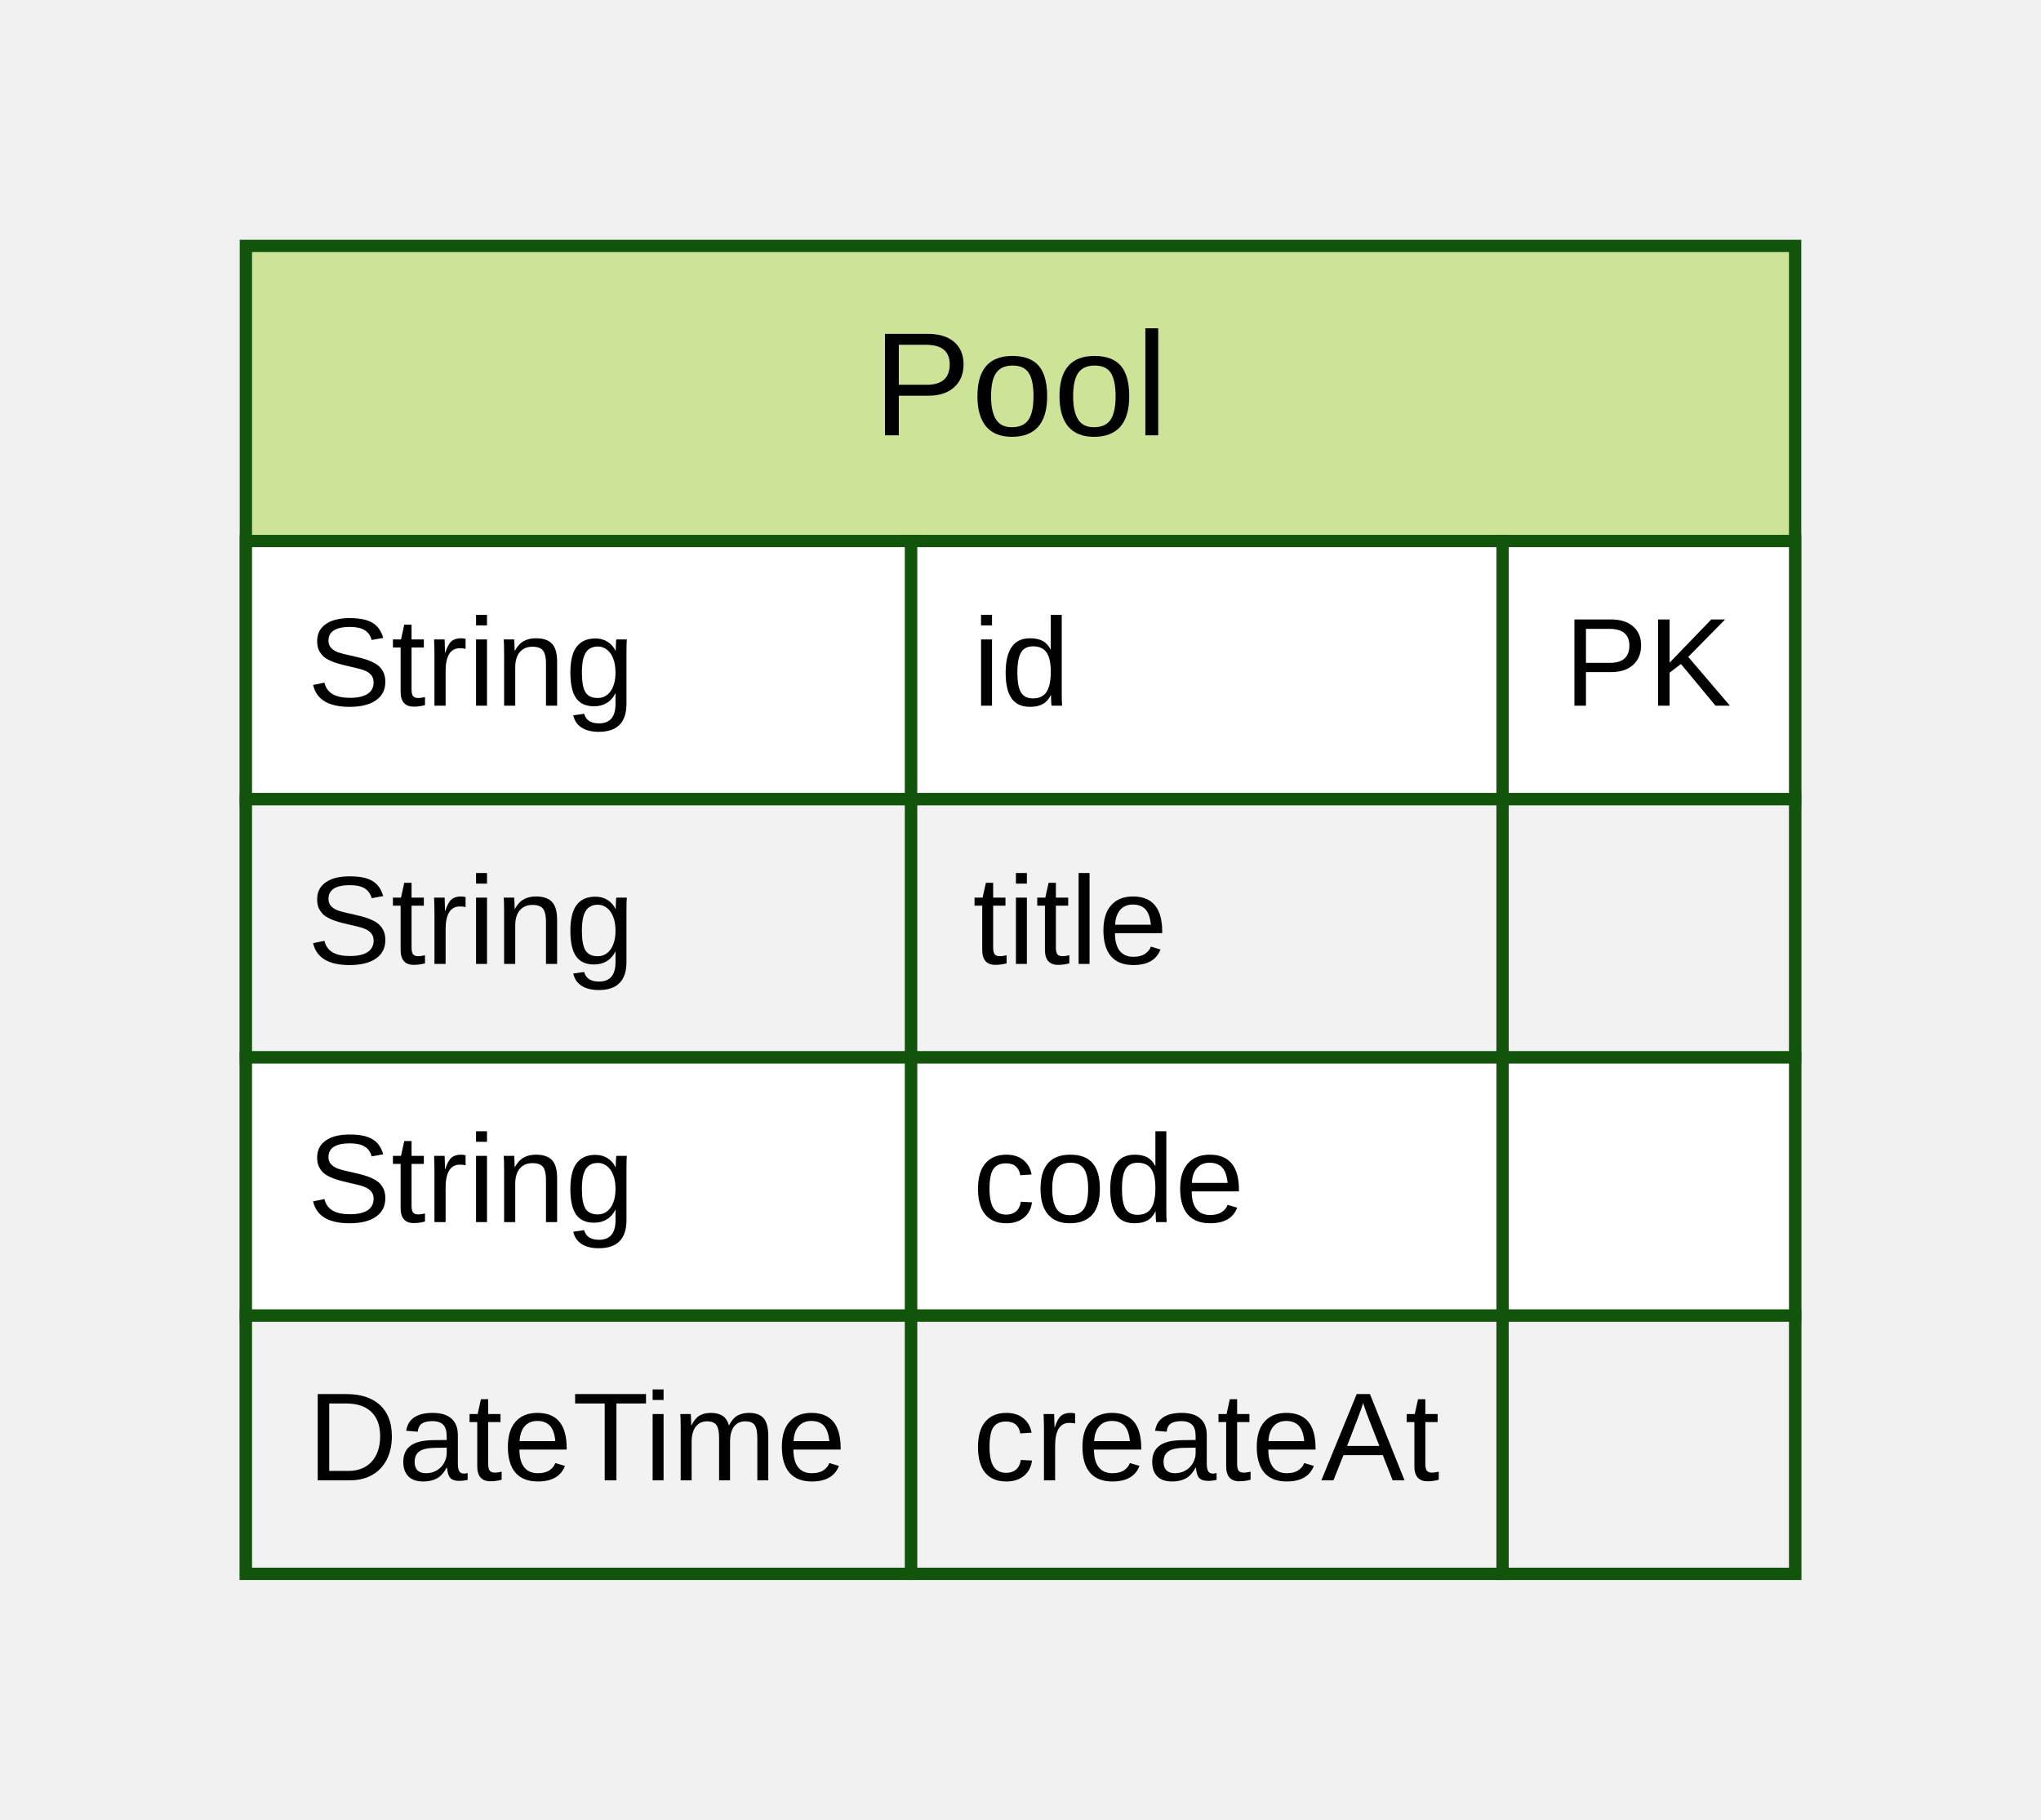
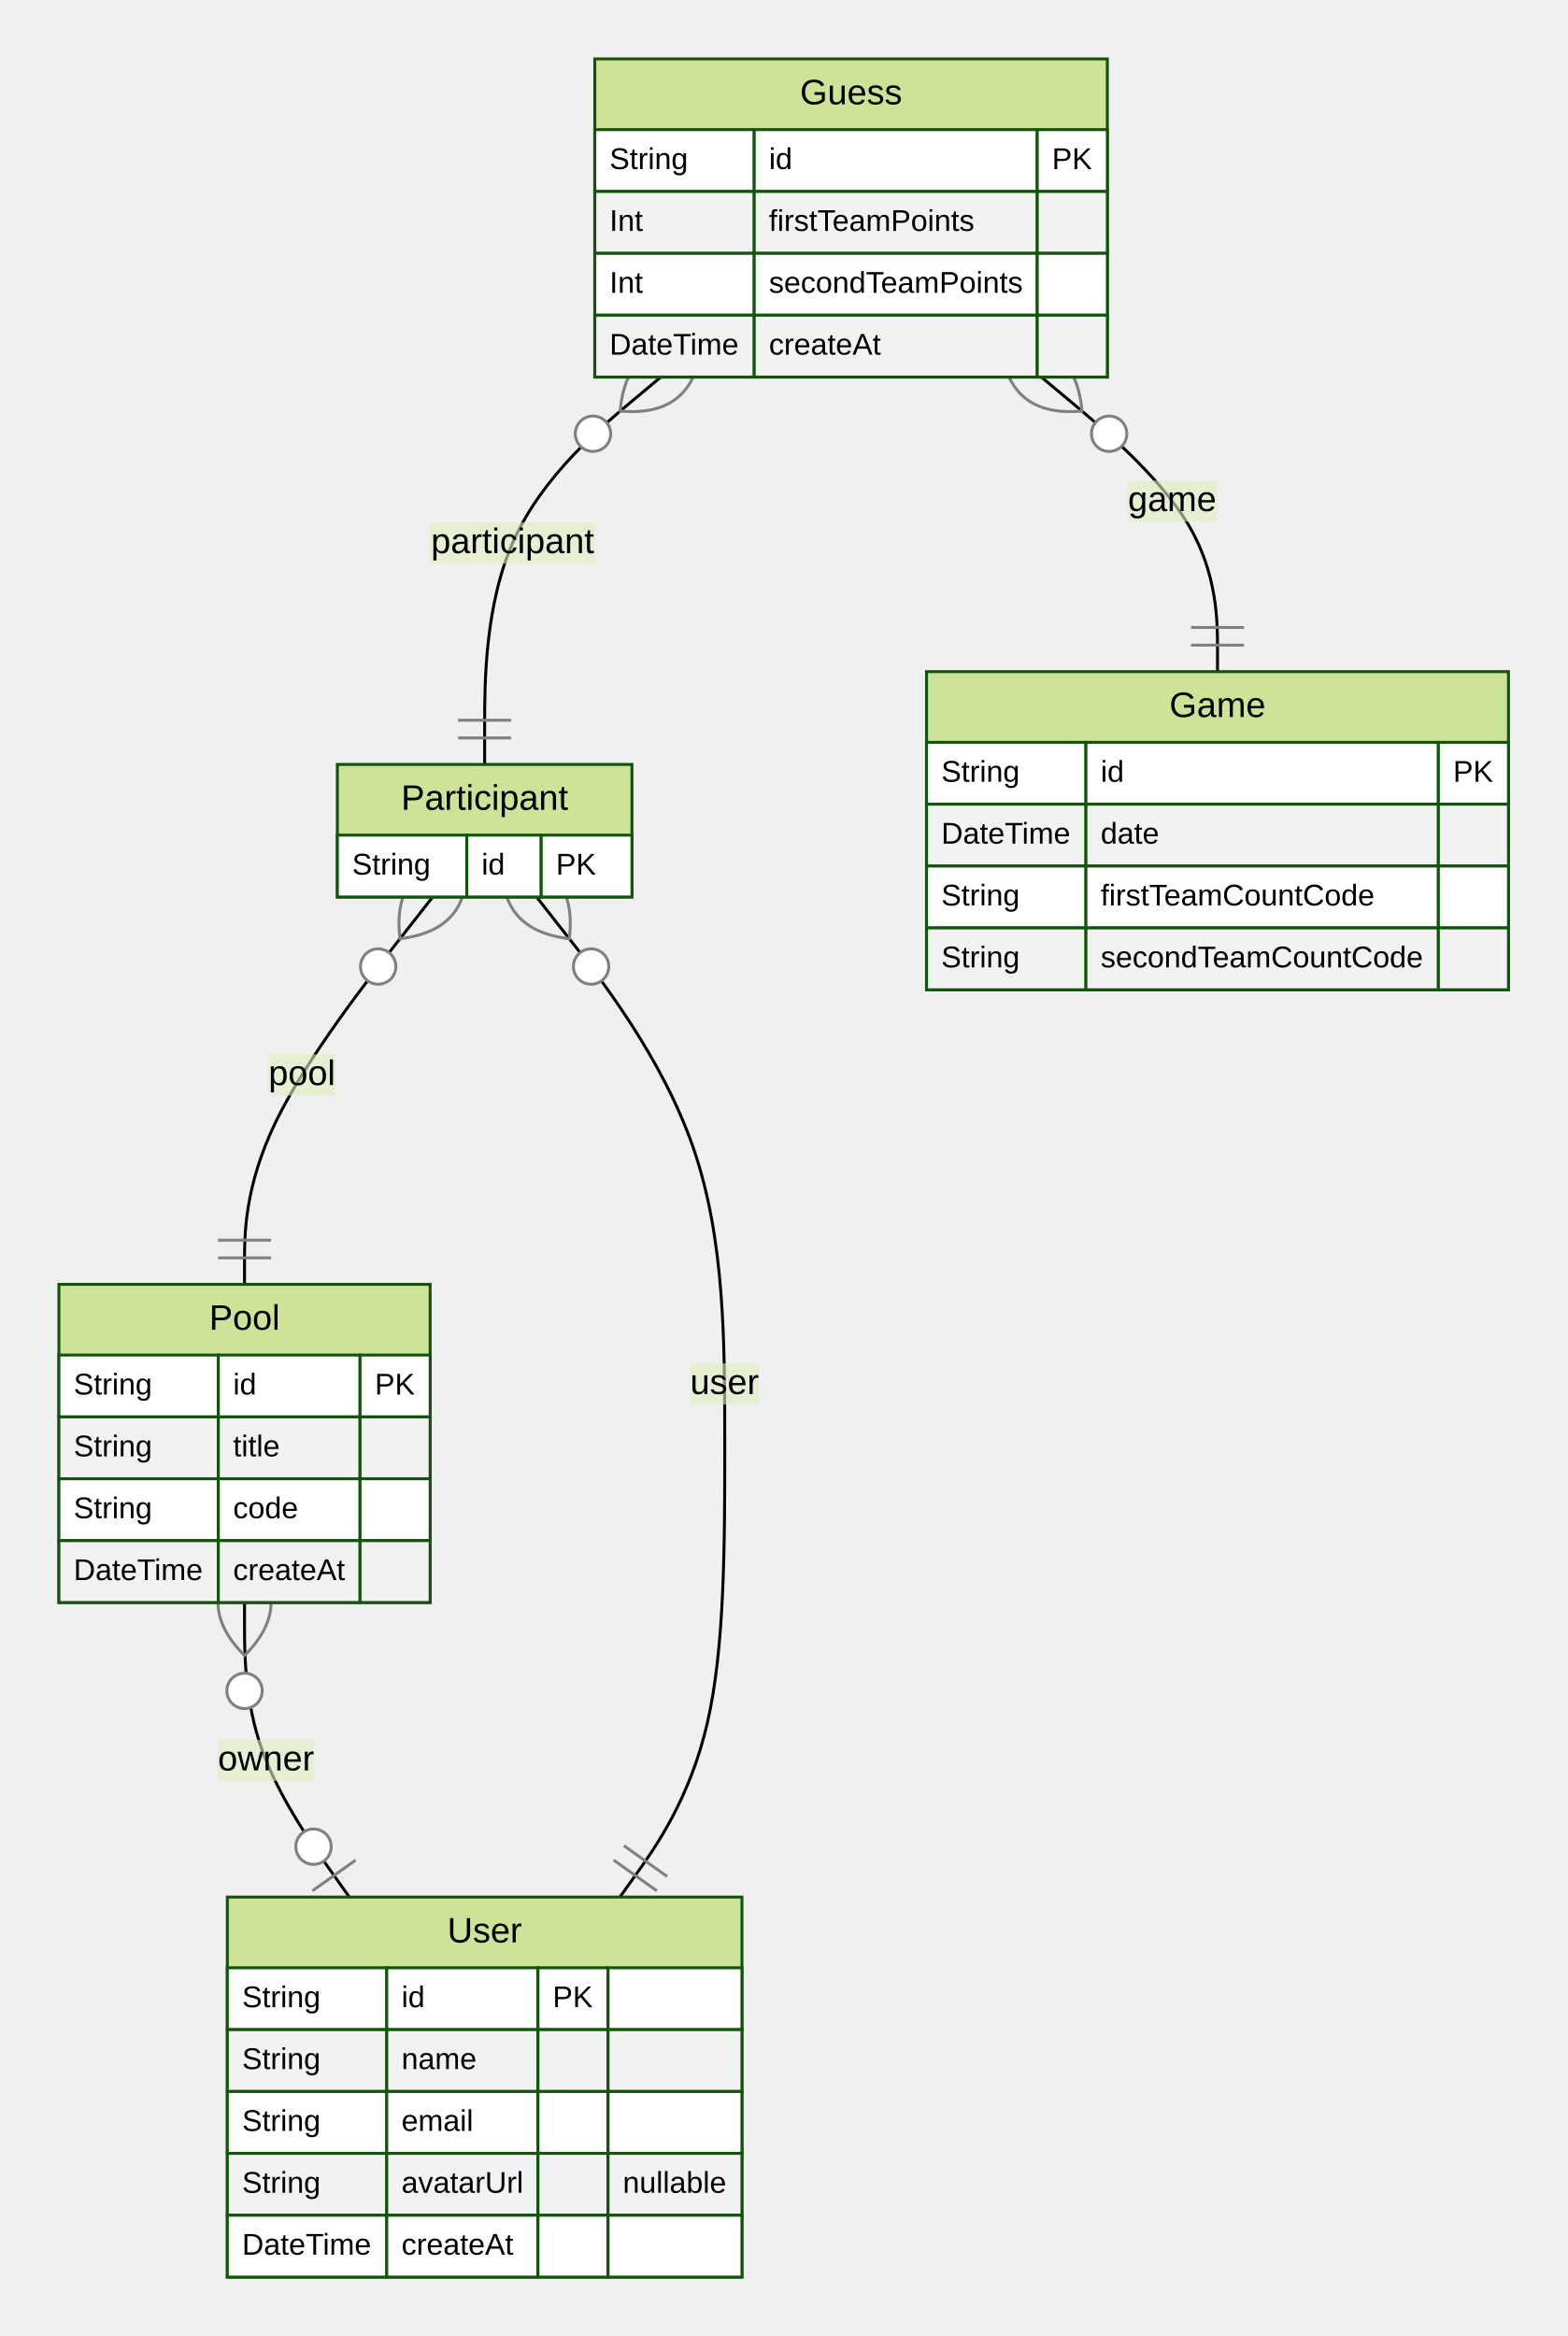
- <svg xmlns="http://www.w3.org/2000/svg" aria-labelledby="chart-title-mermaid-0 chart-desc-mermaid-0" role="img" viewBox="0 0 166.017 148" style="max-width: 166.017px; background-color: white;" width="100%" id="mermaid-0">
+ <svg xmlns="http://www.w3.org/2000/svg" aria-labelledby="chart-title-mermaid-0 chart-desc-mermaid-0" role="img" viewBox="0 0 532.056 793" style="max-width: 532.056px; background-color: white;" width="100%" id="mermaid-0">
  <style>#mermaid-0 {font-family:"trebuchet ms",verdana,arial,sans-serif;font-size:16px;fill:#000000;}#mermaid-0 .error-icon{fill:#552222;}#mermaid-0 .error-text{fill:#552222;stroke:#552222;}#mermaid-0 .edge-thickness-normal{stroke-width:2px;}#mermaid-0 .edge-thickness-thick{stroke-width:3.5px;}#mermaid-0 .edge-pattern-solid{stroke-dasharray:0;}#mermaid-0 .edge-pattern-dashed{stroke-dasharray:3;}#mermaid-0 .edge-pattern-dotted{stroke-dasharray:2;}#mermaid-0 .marker{fill:#000000;stroke:#000000;}#mermaid-0 .marker.cross{stroke:#000000;}#mermaid-0 svg{font-family:"trebuchet ms",verdana,arial,sans-serif;font-size:16px;}#mermaid-0 .entityBox{fill:#cde498;stroke:#13540c;}#mermaid-0 .attributeBoxOdd{fill:#ffffff;stroke:#13540c;}#mermaid-0 .attributeBoxEven{fill:#f2f2f2;stroke:#13540c;}#mermaid-0 .relationshipLabelBox{fill:hsl(78.158, 58.462%, 84.51%);opacity:0.7;background-color:hsl(78.158, 58.462%, 84.51%);}#mermaid-0 .relationshipLabelBox rect{opacity:0.5;}#mermaid-0 .relationshipLine{stroke:#000000;}#mermaid-0 :root{--mermaid-font-family:"trebuchet ms",verdana,arial,sans-serif;}</style>
  <g />
  <defs>
    <marker orient="auto" markerHeight="18" markerWidth="18" refY="9" refX="0" id="ONLY_ONE_START">
      <path d="M9,0 L9,18 M15,0 L15,18" fill="none" stroke="gray" />
    </marker>
  </defs>
  <defs>
    <marker orient="auto" markerHeight="18" markerWidth="18" refY="9" refX="18" id="ONLY_ONE_END">
      <path d="M3,0 L3,18 M9,0 L9,18" fill="none" stroke="gray" />
    </marker>
  </defs>
  <defs>
    <marker orient="auto" markerHeight="18" markerWidth="30" refY="9" refX="0" id="ZERO_OR_ONE_START">
      <circle r="6" cy="9" cx="21" fill="white" stroke="gray" />
      <path d="M9,0 L9,18" fill="none" stroke="gray" />
    </marker>
  </defs>
  <defs>
    <marker orient="auto" markerHeight="18" markerWidth="30" refY="9" refX="30" id="ZERO_OR_ONE_END">
      <circle r="6" cy="9" cx="9" fill="white" stroke="gray" />
      <path d="M21,0 L21,18" fill="none" stroke="gray" />
    </marker>
  </defs>
  <defs>
    <marker orient="auto" markerHeight="36" markerWidth="45" refY="18" refX="18" id="ONE_OR_MORE_START">
      <path d="M0,18 Q 18,0 36,18 Q 18,36 0,18 M42,9 L42,27" fill="none" stroke="gray" />
    </marker>
  </defs>
  <defs>
    <marker orient="auto" markerHeight="36" markerWidth="45" refY="18" refX="27" id="ONE_OR_MORE_END">
      <path d="M3,9 L3,27 M9,18 Q27,0 45,18 Q27,36 9,18" fill="none" stroke="gray" />
    </marker>
  </defs>
  <defs>
    <marker orient="auto" markerHeight="36" markerWidth="57" refY="18" refX="18" id="ZERO_OR_MORE_START">
      <circle r="6" cy="18" cx="48" fill="white" stroke="gray" />
      <path d="M0,18 Q18,0 36,18 Q18,36 0,18" fill="none" stroke="gray" />
    </marker>
  </defs>
  <defs>
    <marker orient="auto" markerHeight="36" markerWidth="57" refY="18" refX="39" id="ZERO_OR_MORE_END">
      <circle r="6" cy="18" cx="9" fill="white" stroke="gray" />
      <path d="M21,18 Q39,0 57,18 Q39,36 21,18" fill="none" stroke="gray" />
    </marker>
  </defs>
-   <g transform="translate(20,20 )" id="Pool">
+   <path marker-start="url(#ZERO_OR_MORE_START)" marker-end="url(#ZERO_OR_ONE_END)" fill="none" stroke="gray" d="M83.009,544L83.009,552.333C83.009,560.667,83.009,577.333,88.94,594C94.872,610.667,106.736,627.333,112.668,635.667L118.6,644" class="er relationshipLine" />
+   <path marker-start="url(#ZERO_OR_MORE_START)" marker-end="url(#ONLY_ONE_END)" fill="none" stroke="gray" d="M182.146,304.5L192.791,318.083C203.436,331.667,224.727,358.833,235.372,389.75C246.017,420.667,246.017,455.333,246.017,490C246.017,524.667,246.017,559.333,240.085,585C234.153,610.667,222.29,627.333,216.358,635.667L210.426,644" class="er relationshipLine" />
+   <path marker-start="url(#ZERO_OR_MORE_START)" marker-end="url(#ONLY_ONE_END)" fill="none" stroke="gray" d="M146.88,304.5L136.235,318.083C125.589,331.667,104.299,358.833,93.654,380.75C83.009,402.667,83.009,419.333,83.009,427.667L83.009,436" class="er relationshipLine" />
+   <path marker-start="url(#ZERO_OR_MORE_START)" marker-end="url(#ONLY_ONE_END)" fill="none" stroke="gray" d="M353.483,128L363.45,136.333C373.417,144.667,393.351,161.333,403.317,178C413.284,194.667,413.284,211.333,413.284,219.667L413.284,228" class="er relationshipLine" />
+   <path marker-start="url(#ZERO_OR_MORE_START)" marker-end="url(#ONLY_ONE_END)" fill="none" stroke="gray" d="M224.314,128L214.347,136.333C204.38,144.667,184.446,161.333,174.48,183.25C164.513,205.167,164.513,232.333,164.513,245.917L164.513,259.5" class="er relationshipLine" />
+   <g transform="translate(20,436 )" id="Pool">
    <rect height="108" width="126.017" y="0" x="0" stroke="gray" fill-opacity="100%" fill="honeydew" class="er entityBox" />
    <text transform="translate(63.00859,12)" style="font-family: &quot;trebuchet ms&quot;, verdana, arial, sans-serif;; font-size: 12px" text-anchor="middle" dominant-baseline="middle" y="0" x="0" id="entity-Pool" class="er entityLabel">Pool</text>
    <rect height="21" width="54.113" y="24" x="0" stroke="gray" fill-opacity="100%" fill="honeydew" class="er attributeBoxOdd" />
    <text transform="translate(5,34.5)" style="font-family: &quot;trebuchet ms&quot;, verdana, arial, sans-serif;; font-size: 10.2px" text-anchor="left" dominant-baseline="middle" y="0" x="0" id="entity-Pool-attr-1-type" class="er entityLabel">String</text>
    <rect height="21" width="48.109" y="24" x="54.113" stroke="gray" fill-opacity="100%" fill="honeydew" class="er attributeBoxOdd" />
    <text transform="translate(59.11313,34.5)" style="font-family: &quot;trebuchet ms&quot;, verdana, arial, sans-serif;; font-size: 10.2px" text-anchor="left" dominant-baseline="middle" y="0" x="0" id="entity-Pool-attr-1-name" class="er entityLabel">id</text>
    <rect height="21" width="23.795" y="24" x="102.222" stroke="gray" fill-opacity="100%" fill="honeydew" class="er attributeBoxOdd" />
    <text transform="translate(107.2222,34.5)" style="font-family: &quot;trebuchet ms&quot;, verdana, arial, sans-serif;; font-size: 10.2px" text-anchor="left" dominant-baseline="middle" y="0" x="0" id="entity-Pool-attr-1-key" class="er entityLabel">PK</text>
    <rect height="21" width="54.113" y="45" x="0" stroke="gray" fill-opacity="100%" fill="honeydew" class="er attributeBoxEven" />
    <text transform="translate(5,55.5)" style="font-family: &quot;trebuchet ms&quot;, verdana, arial, sans-serif;; font-size: 10.2px" text-anchor="left" dominant-baseline="middle" y="0" x="0" id="entity-Pool-attr-2-type" class="er entityLabel">String</text>
    <rect height="21" width="48.109" y="45" x="54.113" stroke="gray" fill-opacity="100%" fill="honeydew" class="er attributeBoxEven" />
    <text transform="translate(59.11313,55.5)" style="font-family: &quot;trebuchet ms&quot;, verdana, arial, sans-serif;; font-size: 10.2px" text-anchor="left" dominant-baseline="middle" y="0" x="0" id="entity-Pool-attr-2-name" class="er entityLabel">title</text>
    <rect height="21" width="23.795" y="45" x="102.222" stroke="gray" fill-opacity="100%" fill="honeydew" class="er attributeBoxEven" />
    <text transform="translate(107.2222,55.5)" style="font-family: &quot;trebuchet ms&quot;, verdana, arial, sans-serif;; font-size: 10.2px" text-anchor="left" dominant-baseline="middle" y="0" x="0" id="entity-Pool-attr-2-key" class="er entityLabel" />
    <rect height="21" width="54.113" y="66" x="0" stroke="gray" fill-opacity="100%" fill="honeydew" class="er attributeBoxOdd" />
    <text transform="translate(5,76.5)" style="font-family: &quot;trebuchet ms&quot;, verdana, arial, sans-serif;; font-size: 10.2px" text-anchor="left" dominant-baseline="middle" y="0" x="0" id="entity-Pool-attr-3-type" class="er entityLabel">String</text>
    <rect height="21" width="48.109" y="66" x="54.113" stroke="gray" fill-opacity="100%" fill="honeydew" class="er attributeBoxOdd" />
    <text transform="translate(59.11313,76.5)" style="font-family: &quot;trebuchet ms&quot;, verdana, arial, sans-serif;; font-size: 10.2px" text-anchor="left" dominant-baseline="middle" y="0" x="0" id="entity-Pool-attr-3-name" class="er entityLabel">code</text>
    <rect height="21" width="23.795" y="66" x="102.222" stroke="gray" fill-opacity="100%" fill="honeydew" class="er attributeBoxOdd" />
    <text transform="translate(107.2222,76.5)" style="font-family: &quot;trebuchet ms&quot;, verdana, arial, sans-serif;; font-size: 10.2px" text-anchor="left" dominant-baseline="middle" y="0" x="0" id="entity-Pool-attr-3-key" class="er entityLabel" />
    <rect height="21" width="54.113" y="87" x="0" stroke="gray" fill-opacity="100%" fill="honeydew" class="er attributeBoxEven" />
    <text transform="translate(5,97.5)" style="font-family: &quot;trebuchet ms&quot;, verdana, arial, sans-serif;; font-size: 10.2px" text-anchor="left" dominant-baseline="middle" y="0" x="0" id="entity-Pool-attr-4-type" class="er entityLabel">DateTime</text>
    <rect height="21" width="48.109" y="87" x="54.113" stroke="gray" fill-opacity="100%" fill="honeydew" class="er attributeBoxEven" />
    <text transform="translate(59.11313,97.5)" style="font-family: &quot;trebuchet ms&quot;, verdana, arial, sans-serif;; font-size: 10.2px" text-anchor="left" dominant-baseline="middle" y="0" x="0" id="entity-Pool-attr-4-name" class="er entityLabel">createAt</text>
    <rect height="21" width="23.795" y="87" x="102.222" stroke="gray" fill-opacity="100%" fill="honeydew" class="er attributeBoxEven" />
    <text transform="translate(107.2222,97.5)" style="font-family: &quot;trebuchet ms&quot;, verdana, arial, sans-serif;; font-size: 10.2px" text-anchor="left" dominant-baseline="middle" y="0" x="0" id="entity-Pool-attr-4-key" class="er entityLabel" />
  </g>
+   <g transform="translate(114.5129,259.5 )" id="Participant">
+     <rect height="45" width="100" y="0" x="0" stroke="gray" fill-opacity="100%" fill="honeydew" class="er entityBox" />
+     <text transform="translate(50,12)" style="font-family: &quot;trebuchet ms&quot;, verdana, arial, sans-serif;; font-size: 12px" text-anchor="middle" dominant-baseline="middle" y="0" x="0" id="entity-Participant" class="er entityLabel">Participant</text>
+     <rect height="21" width="43.945" y="24" x="0" stroke="gray" fill-opacity="100%" fill="honeydew" class="er attributeBoxOdd" />
+     <text transform="translate(5,34.5)" style="font-family: &quot;trebuchet ms&quot;, verdana, arial, sans-serif;; font-size: 10.2px" text-anchor="left" dominant-baseline="middle" y="0" x="0" id="entity-Participant-attr-1-type" class="er entityLabel">String</text>
+     <rect height="21" width="25.262" y="24" x="43.945" stroke="gray" fill-opacity="100%" fill="honeydew" class="er attributeBoxOdd" />
+     <text transform="translate(48.94526,34.5)" style="font-family: &quot;trebuchet ms&quot;, verdana, arial, sans-serif;; font-size: 10.2px" text-anchor="left" dominant-baseline="middle" y="0" x="0" id="entity-Participant-attr-1-name" class="er entityLabel">id</text>
+     <rect height="21" width="30.793" y="24" x="69.207" stroke="gray" fill-opacity="100%" fill="honeydew" class="er attributeBoxOdd" />
+     <text transform="translate(74.20681,34.5)" style="font-family: &quot;trebuchet ms&quot;, verdana, arial, sans-serif;; font-size: 10.2px" text-anchor="left" dominant-baseline="middle" y="0" x="0" id="entity-Participant-attr-1-key" class="er entityLabel">PK</text>
+   </g>
+   <g transform="translate(77.16816,644 )" id="User">
+     <rect height="129" width="174.689" y="0" x="0" stroke="gray" fill-opacity="100%" fill="honeydew" class="er entityBox" />
+     <text transform="translate(87.34473,12)" style="font-family: &quot;trebuchet ms&quot;, verdana, arial, sans-serif;; font-size: 12px" text-anchor="middle" dominant-baseline="middle" y="0" x="0" id="entity-User" class="er entityLabel">User</text>
+     <rect height="21" width="54.113" y="24" x="0" stroke="gray" fill-opacity="100%" fill="honeydew" class="er attributeBoxOdd" />
+     <text transform="translate(5,34.5)" style="font-family: &quot;trebuchet ms&quot;, verdana, arial, sans-serif;; font-size: 10.2px" text-anchor="left" dominant-baseline="middle" y="0" x="0" id="entity-User-attr-1-type" class="er entityLabel">String</text>
+     <rect height="21" width="51.328" y="24" x="54.113" stroke="gray" fill-opacity="100%" fill="honeydew" class="er attributeBoxOdd" />
+     <text transform="translate(59.11313,34.5)" style="font-family: &quot;trebuchet ms&quot;, verdana, arial, sans-serif;; font-size: 10.2px" text-anchor="left" dominant-baseline="middle" y="0" x="0" id="entity-User-attr-1-name" class="er entityLabel">id</text>
+     <rect height="21" width="23.795" y="24" x="105.441" stroke="gray" fill-opacity="100%" fill="honeydew" class="er attributeBoxOdd" />
+     <text transform="translate(110.4413,34.5)" style="font-family: &quot;trebuchet ms&quot;, verdana, arial, sans-serif;; font-size: 10.2px" text-anchor="left" dominant-baseline="middle" y="0" x="0" id="entity-User-attr-1-key" class="er entityLabel">PK</text>
+     <rect height="21" width="45.453" y="24" x="129.236" stroke="gray" fill-opacity="100%" fill="honeydew" class="er attributeBoxOdd" />
+     <text transform="translate(134.2362,34.5)" style="font-family: &quot;trebuchet ms&quot;, verdana, arial, sans-serif;; font-size: 10.2px" text-anchor="left" dominant-baseline="middle" y="0" x="0" id="entity-User-attr-1-comment" class="er entityLabel" />
+     <rect height="21" width="54.113" y="45" x="0" stroke="gray" fill-opacity="100%" fill="honeydew" class="er attributeBoxEven" />
+     <text transform="translate(5,55.5)" style="font-family: &quot;trebuchet ms&quot;, verdana, arial, sans-serif;; font-size: 10.2px" text-anchor="left" dominant-baseline="middle" y="0" x="0" id="entity-User-attr-2-type" class="er entityLabel">String</text>
+     <rect height="21" width="51.328" y="45" x="54.113" stroke="gray" fill-opacity="100%" fill="honeydew" class="er attributeBoxEven" />
+     <text transform="translate(59.11313,55.5)" style="font-family: &quot;trebuchet ms&quot;, verdana, arial, sans-serif;; font-size: 10.2px" text-anchor="left" dominant-baseline="middle" y="0" x="0" id="entity-User-attr-2-name" class="er entityLabel">name</text>
+     <rect height="21" width="23.795" y="45" x="105.441" stroke="gray" fill-opacity="100%" fill="honeydew" class="er attributeBoxEven" />
+     <text transform="translate(110.4413,55.5)" style="font-family: &quot;trebuchet ms&quot;, verdana, arial, sans-serif;; font-size: 10.2px" text-anchor="left" dominant-baseline="middle" y="0" x="0" id="entity-User-attr-2-key" class="er entityLabel" />
+     <rect height="21" width="45.453" y="45" x="129.236" stroke="gray" fill-opacity="100%" fill="honeydew" class="er attributeBoxEven" />
+     <text transform="translate(134.2362,55.5)" style="font-family: &quot;trebuchet ms&quot;, verdana, arial, sans-serif;; font-size: 10.2px" text-anchor="left" dominant-baseline="middle" y="0" x="0" id="entity-User-attr-2-comment" class="er entityLabel" />
+     <rect height="21" width="54.113" y="66" x="0" stroke="gray" fill-opacity="100%" fill="honeydew" class="er attributeBoxOdd" />
+     <text transform="translate(5,76.5)" style="font-family: &quot;trebuchet ms&quot;, verdana, arial, sans-serif;; font-size: 10.2px" text-anchor="left" dominant-baseline="middle" y="0" x="0" id="entity-User-attr-3-type" class="er entityLabel">String</text>
+     <rect height="21" width="51.328" y="66" x="54.113" stroke="gray" fill-opacity="100%" fill="honeydew" class="er attributeBoxOdd" />
+     <text transform="translate(59.11313,76.5)" style="font-family: &quot;trebuchet ms&quot;, verdana, arial, sans-serif;; font-size: 10.2px" text-anchor="left" dominant-baseline="middle" y="0" x="0" id="entity-User-attr-3-name" class="er entityLabel">email</text>
+     <rect height="21" width="23.795" y="66" x="105.441" stroke="gray" fill-opacity="100%" fill="honeydew" class="er attributeBoxOdd" />
+     <text transform="translate(110.4413,76.5)" style="font-family: &quot;trebuchet ms&quot;, verdana, arial, sans-serif;; font-size: 10.2px" text-anchor="left" dominant-baseline="middle" y="0" x="0" id="entity-User-attr-3-key" class="er entityLabel" />
+     <rect height="21" width="45.453" y="66" x="129.236" stroke="gray" fill-opacity="100%" fill="honeydew" class="er attributeBoxOdd" />
+     <text transform="translate(134.2362,76.5)" style="font-family: &quot;trebuchet ms&quot;, verdana, arial, sans-serif;; font-size: 10.2px" text-anchor="left" dominant-baseline="middle" y="0" x="0" id="entity-User-attr-3-comment" class="er entityLabel" />
+     <rect height="21" width="54.113" y="87" x="0" stroke="gray" fill-opacity="100%" fill="honeydew" class="er attributeBoxEven" />
+     <text transform="translate(5,97.5)" style="font-family: &quot;trebuchet ms&quot;, verdana, arial, sans-serif;; font-size: 10.2px" text-anchor="left" dominant-baseline="middle" y="0" x="0" id="entity-User-attr-4-type" class="er entityLabel">String</text>
+     <rect height="21" width="51.328" y="87" x="54.113" stroke="gray" fill-opacity="100%" fill="honeydew" class="er attributeBoxEven" />
+     <text transform="translate(59.11313,97.5)" style="font-family: &quot;trebuchet ms&quot;, verdana, arial, sans-serif;; font-size: 10.2px" text-anchor="left" dominant-baseline="middle" y="0" x="0" id="entity-User-attr-4-name" class="er entityLabel">avatarUrl</text>
+     <rect height="21" width="23.795" y="87" x="105.441" stroke="gray" fill-opacity="100%" fill="honeydew" class="er attributeBoxEven" />
+     <text transform="translate(110.4413,97.5)" style="font-family: &quot;trebuchet ms&quot;, verdana, arial, sans-serif;; font-size: 10.2px" text-anchor="left" dominant-baseline="middle" y="0" x="0" id="entity-User-attr-4-key" class="er entityLabel" />
+     <rect height="21" width="45.453" y="87" x="129.236" stroke="gray" fill-opacity="100%" fill="honeydew" class="er attributeBoxEven" />
+     <text transform="translate(134.2362,97.5)" style="font-family: &quot;trebuchet ms&quot;, verdana, arial, sans-serif;; font-size: 10.2px" text-anchor="left" dominant-baseline="middle" y="0" x="0" id="entity-User-attr-4-comment" class="er entityLabel">nullable</text>
+     <rect height="21" width="54.113" y="108" x="0" stroke="gray" fill-opacity="100%" fill="honeydew" class="er attributeBoxOdd" />
+     <text transform="translate(5,118.5)" style="font-family: &quot;trebuchet ms&quot;, verdana, arial, sans-serif;; font-size: 10.2px" text-anchor="left" dominant-baseline="middle" y="0" x="0" id="entity-User-attr-5-type" class="er entityLabel">DateTime</text>
+     <rect height="21" width="51.328" y="108" x="54.113" stroke="gray" fill-opacity="100%" fill="honeydew" class="er attributeBoxOdd" />
+     <text transform="translate(59.11313,118.5)" style="font-family: &quot;trebuchet ms&quot;, verdana, arial, sans-serif;; font-size: 10.2px" text-anchor="left" dominant-baseline="middle" y="0" x="0" id="entity-User-attr-5-name" class="er entityLabel">createAt</text>
+     <rect height="21" width="23.795" y="108" x="105.441" stroke="gray" fill-opacity="100%" fill="honeydew" class="er attributeBoxOdd" />
+     <text transform="translate(110.4413,118.5)" style="font-family: &quot;trebuchet ms&quot;, verdana, arial, sans-serif;; font-size: 10.2px" text-anchor="left" dominant-baseline="middle" y="0" x="0" id="entity-User-attr-5-key" class="er entityLabel" />
+     <rect height="21" width="45.453" y="108" x="129.236" stroke="gray" fill-opacity="100%" fill="honeydew" class="er attributeBoxOdd" />
+     <text transform="translate(134.2362,118.5)" style="font-family: &quot;trebuchet ms&quot;, verdana, arial, sans-serif;; font-size: 10.2px" text-anchor="left" dominant-baseline="middle" y="0" x="0" id="entity-User-attr-5-comment" class="er entityLabel" />
+   </g>
+   <g transform="translate(314.5129,228 )" id="Game">
+     <rect height="108" width="197.543" y="0" x="0" stroke="gray" fill-opacity="100%" fill="honeydew" class="er entityBox" />
+     <text transform="translate(98.77132,12)" style="font-family: &quot;trebuchet ms&quot;, verdana, arial, sans-serif;; font-size: 12px" text-anchor="middle" dominant-baseline="middle" y="0" x="0" id="entity-Game" class="er entityLabel">Game</text>
+     <rect height="21" width="54.113" y="24" x="0" stroke="gray" fill-opacity="100%" fill="honeydew" class="er attributeBoxOdd" />
+     <text transform="translate(5,34.5)" style="font-family: &quot;trebuchet ms&quot;, verdana, arial, sans-serif;; font-size: 10.2px" text-anchor="left" dominant-baseline="middle" y="0" x="0" id="entity-Game-attr-1-type" class="er entityLabel">String</text>
+     <rect height="21" width="119.635" y="24" x="54.113" stroke="gray" fill-opacity="100%" fill="honeydew" class="er attributeBoxOdd" />
+     <text transform="translate(59.11313,34.5)" style="font-family: &quot;trebuchet ms&quot;, verdana, arial, sans-serif;; font-size: 10.2px" text-anchor="left" dominant-baseline="middle" y="0" x="0" id="entity-Game-attr-1-name" class="er entityLabel">id</text>
+     <rect height="21" width="23.795" y="24" x="173.748" stroke="gray" fill-opacity="100%" fill="honeydew" class="er attributeBoxOdd" />
+     <text transform="translate(178.7477,34.5)" style="font-family: &quot;trebuchet ms&quot;, verdana, arial, sans-serif;; font-size: 10.2px" text-anchor="left" dominant-baseline="middle" y="0" x="0" id="entity-Game-attr-1-key" class="er entityLabel">PK</text>
+     <rect height="21" width="54.113" y="45" x="0" stroke="gray" fill-opacity="100%" fill="honeydew" class="er attributeBoxEven" />
+     <text transform="translate(5,55.5)" style="font-family: &quot;trebuchet ms&quot;, verdana, arial, sans-serif;; font-size: 10.2px" text-anchor="left" dominant-baseline="middle" y="0" x="0" id="entity-Game-attr-2-type" class="er entityLabel">DateTime</text>
+     <rect height="21" width="119.635" y="45" x="54.113" stroke="gray" fill-opacity="100%" fill="honeydew" class="er attributeBoxEven" />
+     <text transform="translate(59.11313,55.5)" style="font-family: &quot;trebuchet ms&quot;, verdana, arial, sans-serif;; font-size: 10.2px" text-anchor="left" dominant-baseline="middle" y="0" x="0" id="entity-Game-attr-2-name" class="er entityLabel">date</text>
+     <rect height="21" width="23.795" y="45" x="173.748" stroke="gray" fill-opacity="100%" fill="honeydew" class="er attributeBoxEven" />
+     <text transform="translate(178.7477,55.5)" style="font-family: &quot;trebuchet ms&quot;, verdana, arial, sans-serif;; font-size: 10.2px" text-anchor="left" dominant-baseline="middle" y="0" x="0" id="entity-Game-attr-2-key" class="er entityLabel" />
+     <rect height="21" width="54.113" y="66" x="0" stroke="gray" fill-opacity="100%" fill="honeydew" class="er attributeBoxOdd" />
+     <text transform="translate(5,76.5)" style="font-family: &quot;trebuchet ms&quot;, verdana, arial, sans-serif;; font-size: 10.2px" text-anchor="left" dominant-baseline="middle" y="0" x="0" id="entity-Game-attr-3-type" class="er entityLabel">String</text>
+     <rect height="21" width="119.635" y="66" x="54.113" stroke="gray" fill-opacity="100%" fill="honeydew" class="er attributeBoxOdd" />
+     <text transform="translate(59.11313,76.5)" style="font-family: &quot;trebuchet ms&quot;, verdana, arial, sans-serif;; font-size: 10.2px" text-anchor="left" dominant-baseline="middle" y="0" x="0" id="entity-Game-attr-3-name" class="er entityLabel">firstTeamCountCode</text>
+     <rect height="21" width="23.795" y="66" x="173.748" stroke="gray" fill-opacity="100%" fill="honeydew" class="er attributeBoxOdd" />
+     <text transform="translate(178.7477,76.5)" style="font-family: &quot;trebuchet ms&quot;, verdana, arial, sans-serif;; font-size: 10.2px" text-anchor="left" dominant-baseline="middle" y="0" x="0" id="entity-Game-attr-3-key" class="er entityLabel" />
+     <rect height="21" width="54.113" y="87" x="0" stroke="gray" fill-opacity="100%" fill="honeydew" class="er attributeBoxEven" />
+     <text transform="translate(5,97.5)" style="font-family: &quot;trebuchet ms&quot;, verdana, arial, sans-serif;; font-size: 10.2px" text-anchor="left" dominant-baseline="middle" y="0" x="0" id="entity-Game-attr-4-type" class="er entityLabel">String</text>
+     <rect height="21" width="119.635" y="87" x="54.113" stroke="gray" fill-opacity="100%" fill="honeydew" class="er attributeBoxEven" />
+     <text transform="translate(59.11313,97.5)" style="font-family: &quot;trebuchet ms&quot;, verdana, arial, sans-serif;; font-size: 10.2px" text-anchor="left" dominant-baseline="middle" y="0" x="0" id="entity-Game-attr-4-name" class="er entityLabel">secondTeamCountCode</text>
+     <rect height="21" width="23.795" y="87" x="173.748" stroke="gray" fill-opacity="100%" fill="honeydew" class="er attributeBoxEven" />
+     <text transform="translate(178.7477,97.5)" style="font-family: &quot;trebuchet ms&quot;, verdana, arial, sans-serif;; font-size: 10.2px" text-anchor="left" dominant-baseline="middle" y="0" x="0" id="entity-Game-attr-4-key" class="er entityLabel" />
+   </g>
+   <g transform="translate(201.9054,20 )" id="Guess">
+     <rect height="108" width="173.986" y="0" x="0" stroke="gray" fill-opacity="100%" fill="honeydew" class="er entityBox" />
+     <text transform="translate(86.99312,12)" style="font-family: &quot;trebuchet ms&quot;, verdana, arial, sans-serif;; font-size: 12px" text-anchor="middle" dominant-baseline="middle" y="0" x="0" id="entity-Guess" class="er entityLabel">Guess</text>
+     <rect height="21" width="54.113" y="24" x="0" stroke="gray" fill-opacity="100%" fill="honeydew" class="er attributeBoxOdd" />
+     <text transform="translate(5,34.5)" style="font-family: &quot;trebuchet ms&quot;, verdana, arial, sans-serif;; font-size: 10.2px" text-anchor="left" dominant-baseline="middle" y="0" x="0" id="entity-Guess-attr-1-type" class="er entityLabel">String</text>
+     <rect height="21" width="96.078" y="24" x="54.113" stroke="gray" fill-opacity="100%" fill="honeydew" class="er attributeBoxOdd" />
+     <text transform="translate(59.11313,34.5)" style="font-family: &quot;trebuchet ms&quot;, verdana, arial, sans-serif;; font-size: 10.2px" text-anchor="left" dominant-baseline="middle" y="0" x="0" id="entity-Guess-attr-1-name" class="er entityLabel">id</text>
+     <rect height="21" width="23.795" y="24" x="150.191" stroke="gray" fill-opacity="100%" fill="honeydew" class="er attributeBoxOdd" />
+     <text transform="translate(155.1913,34.5)" style="font-family: &quot;trebuchet ms&quot;, verdana, arial, sans-serif;; font-size: 10.2px" text-anchor="left" dominant-baseline="middle" y="0" x="0" id="entity-Guess-attr-1-key" class="er entityLabel">PK</text>
+     <rect height="21" width="54.113" y="45" x="0" stroke="gray" fill-opacity="100%" fill="honeydew" class="er attributeBoxEven" />
+     <text transform="translate(5,55.5)" style="font-family: &quot;trebuchet ms&quot;, verdana, arial, sans-serif;; font-size: 10.2px" text-anchor="left" dominant-baseline="middle" y="0" x="0" id="entity-Guess-attr-2-type" class="er entityLabel">Int</text>
+     <rect height="21" width="96.078" y="45" x="54.113" stroke="gray" fill-opacity="100%" fill="honeydew" class="er attributeBoxEven" />
+     <text transform="translate(59.11313,55.5)" style="font-family: &quot;trebuchet ms&quot;, verdana, arial, sans-serif;; font-size: 10.2px" text-anchor="left" dominant-baseline="middle" y="0" x="0" id="entity-Guess-attr-2-name" class="er entityLabel">firstTeamPoints</text>
+     <rect height="21" width="23.795" y="45" x="150.191" stroke="gray" fill-opacity="100%" fill="honeydew" class="er attributeBoxEven" />
+     <text transform="translate(155.1913,55.5)" style="font-family: &quot;trebuchet ms&quot;, verdana, arial, sans-serif;; font-size: 10.2px" text-anchor="left" dominant-baseline="middle" y="0" x="0" id="entity-Guess-attr-2-key" class="er entityLabel" />
+     <rect height="21" width="54.113" y="66" x="0" stroke="gray" fill-opacity="100%" fill="honeydew" class="er attributeBoxOdd" />
+     <text transform="translate(5,76.5)" style="font-family: &quot;trebuchet ms&quot;, verdana, arial, sans-serif;; font-size: 10.2px" text-anchor="left" dominant-baseline="middle" y="0" x="0" id="entity-Guess-attr-3-type" class="er entityLabel">Int</text>
+     <rect height="21" width="96.078" y="66" x="54.113" stroke="gray" fill-opacity="100%" fill="honeydew" class="er attributeBoxOdd" />
+     <text transform="translate(59.11313,76.5)" style="font-family: &quot;trebuchet ms&quot;, verdana, arial, sans-serif;; font-size: 10.2px" text-anchor="left" dominant-baseline="middle" y="0" x="0" id="entity-Guess-attr-3-name" class="er entityLabel">secondTeamPoints</text>
+     <rect height="21" width="23.795" y="66" x="150.191" stroke="gray" fill-opacity="100%" fill="honeydew" class="er attributeBoxOdd" />
+     <text transform="translate(155.1913,76.5)" style="font-family: &quot;trebuchet ms&quot;, verdana, arial, sans-serif;; font-size: 10.2px" text-anchor="left" dominant-baseline="middle" y="0" x="0" id="entity-Guess-attr-3-key" class="er entityLabel" />
+     <rect height="21" width="54.113" y="87" x="0" stroke="gray" fill-opacity="100%" fill="honeydew" class="er attributeBoxEven" />
+     <text transform="translate(5,97.5)" style="font-family: &quot;trebuchet ms&quot;, verdana, arial, sans-serif;; font-size: 10.2px" text-anchor="left" dominant-baseline="middle" y="0" x="0" id="entity-Guess-attr-4-type" class="er entityLabel">DateTime</text>
+     <rect height="21" width="96.078" y="87" x="54.113" stroke="gray" fill-opacity="100%" fill="honeydew" class="er attributeBoxEven" />
+     <text transform="translate(59.11313,97.5)" style="font-family: &quot;trebuchet ms&quot;, verdana, arial, sans-serif;; font-size: 10.2px" text-anchor="left" dominant-baseline="middle" y="0" x="0" id="entity-Guess-attr-4-name" class="er entityLabel">createAt</text>
+     <rect height="21" width="23.795" y="87" x="150.191" stroke="gray" fill-opacity="100%" fill="honeydew" class="er attributeBoxEven" />
+     <text transform="translate(155.1913,97.5)" style="font-family: &quot;trebuchet ms&quot;, verdana, arial, sans-serif;; font-size: 10.2px" text-anchor="left" dominant-baseline="middle" y="0" x="0" id="entity-Guess-attr-4-key" class="er entityLabel" />
+   </g>
+   <rect fill-opacity="85%" fill="white" height="14" width="32.688" y="590.594" x="73.965" class="er relationshipLabelBox" />
+   <text style="font-family: &quot;trebuchet ms&quot;, verdana, arial, sans-serif;; font-size: 12px" dominant-baseline="middle" text-anchor="middle" y="597.594" x="90.308" id="rel1" class="er relationshipLabel">owner</text>
+   <rect fill-opacity="85%" fill="white" height="14" width="23.348" y="462.817" x="234.265" class="er relationshipLabelBox" />
+   <text style="font-family: &quot;trebuchet ms&quot;, verdana, arial, sans-serif;; font-size: 12px" dominant-baseline="middle" text-anchor="middle" y="469.817" x="245.939" id="rel2" class="er relationshipLabel">user</text>
+   <rect fill-opacity="85%" fill="white" height="14" width="22.688" y="357.934" x="91.141" class="er relationshipLabelBox" />
+   <text style="font-family: &quot;trebuchet ms&quot;, verdana, arial, sans-serif;; font-size: 12px" dominant-baseline="middle" text-anchor="middle" y="364.934" x="102.485" id="rel3" class="er relationshipLabel">pool</text>
+   <rect fill-opacity="85%" fill="white" height="14" width="30.344" y="163.104" x="382.731" class="er relationshipLabelBox" />
+   <text style="font-family: &quot;trebuchet ms&quot;, verdana, arial, sans-serif;; font-size: 12px" dominant-baseline="middle" text-anchor="middle" y="170.104" x="397.903" id="rel4" class="er relationshipLabel">game</text>
+   <rect fill-opacity="85%" fill="white" height="14" width="56.031" y="177.363" x="145.969" class="er relationshipLabelBox" />
+   <text style="font-family: &quot;trebuchet ms&quot;, verdana, arial, sans-serif;; font-size: 12px" dominant-baseline="middle" text-anchor="middle" y="184.363" x="173.984" id="rel5" class="er relationshipLabel">participant</text>
</svg>
